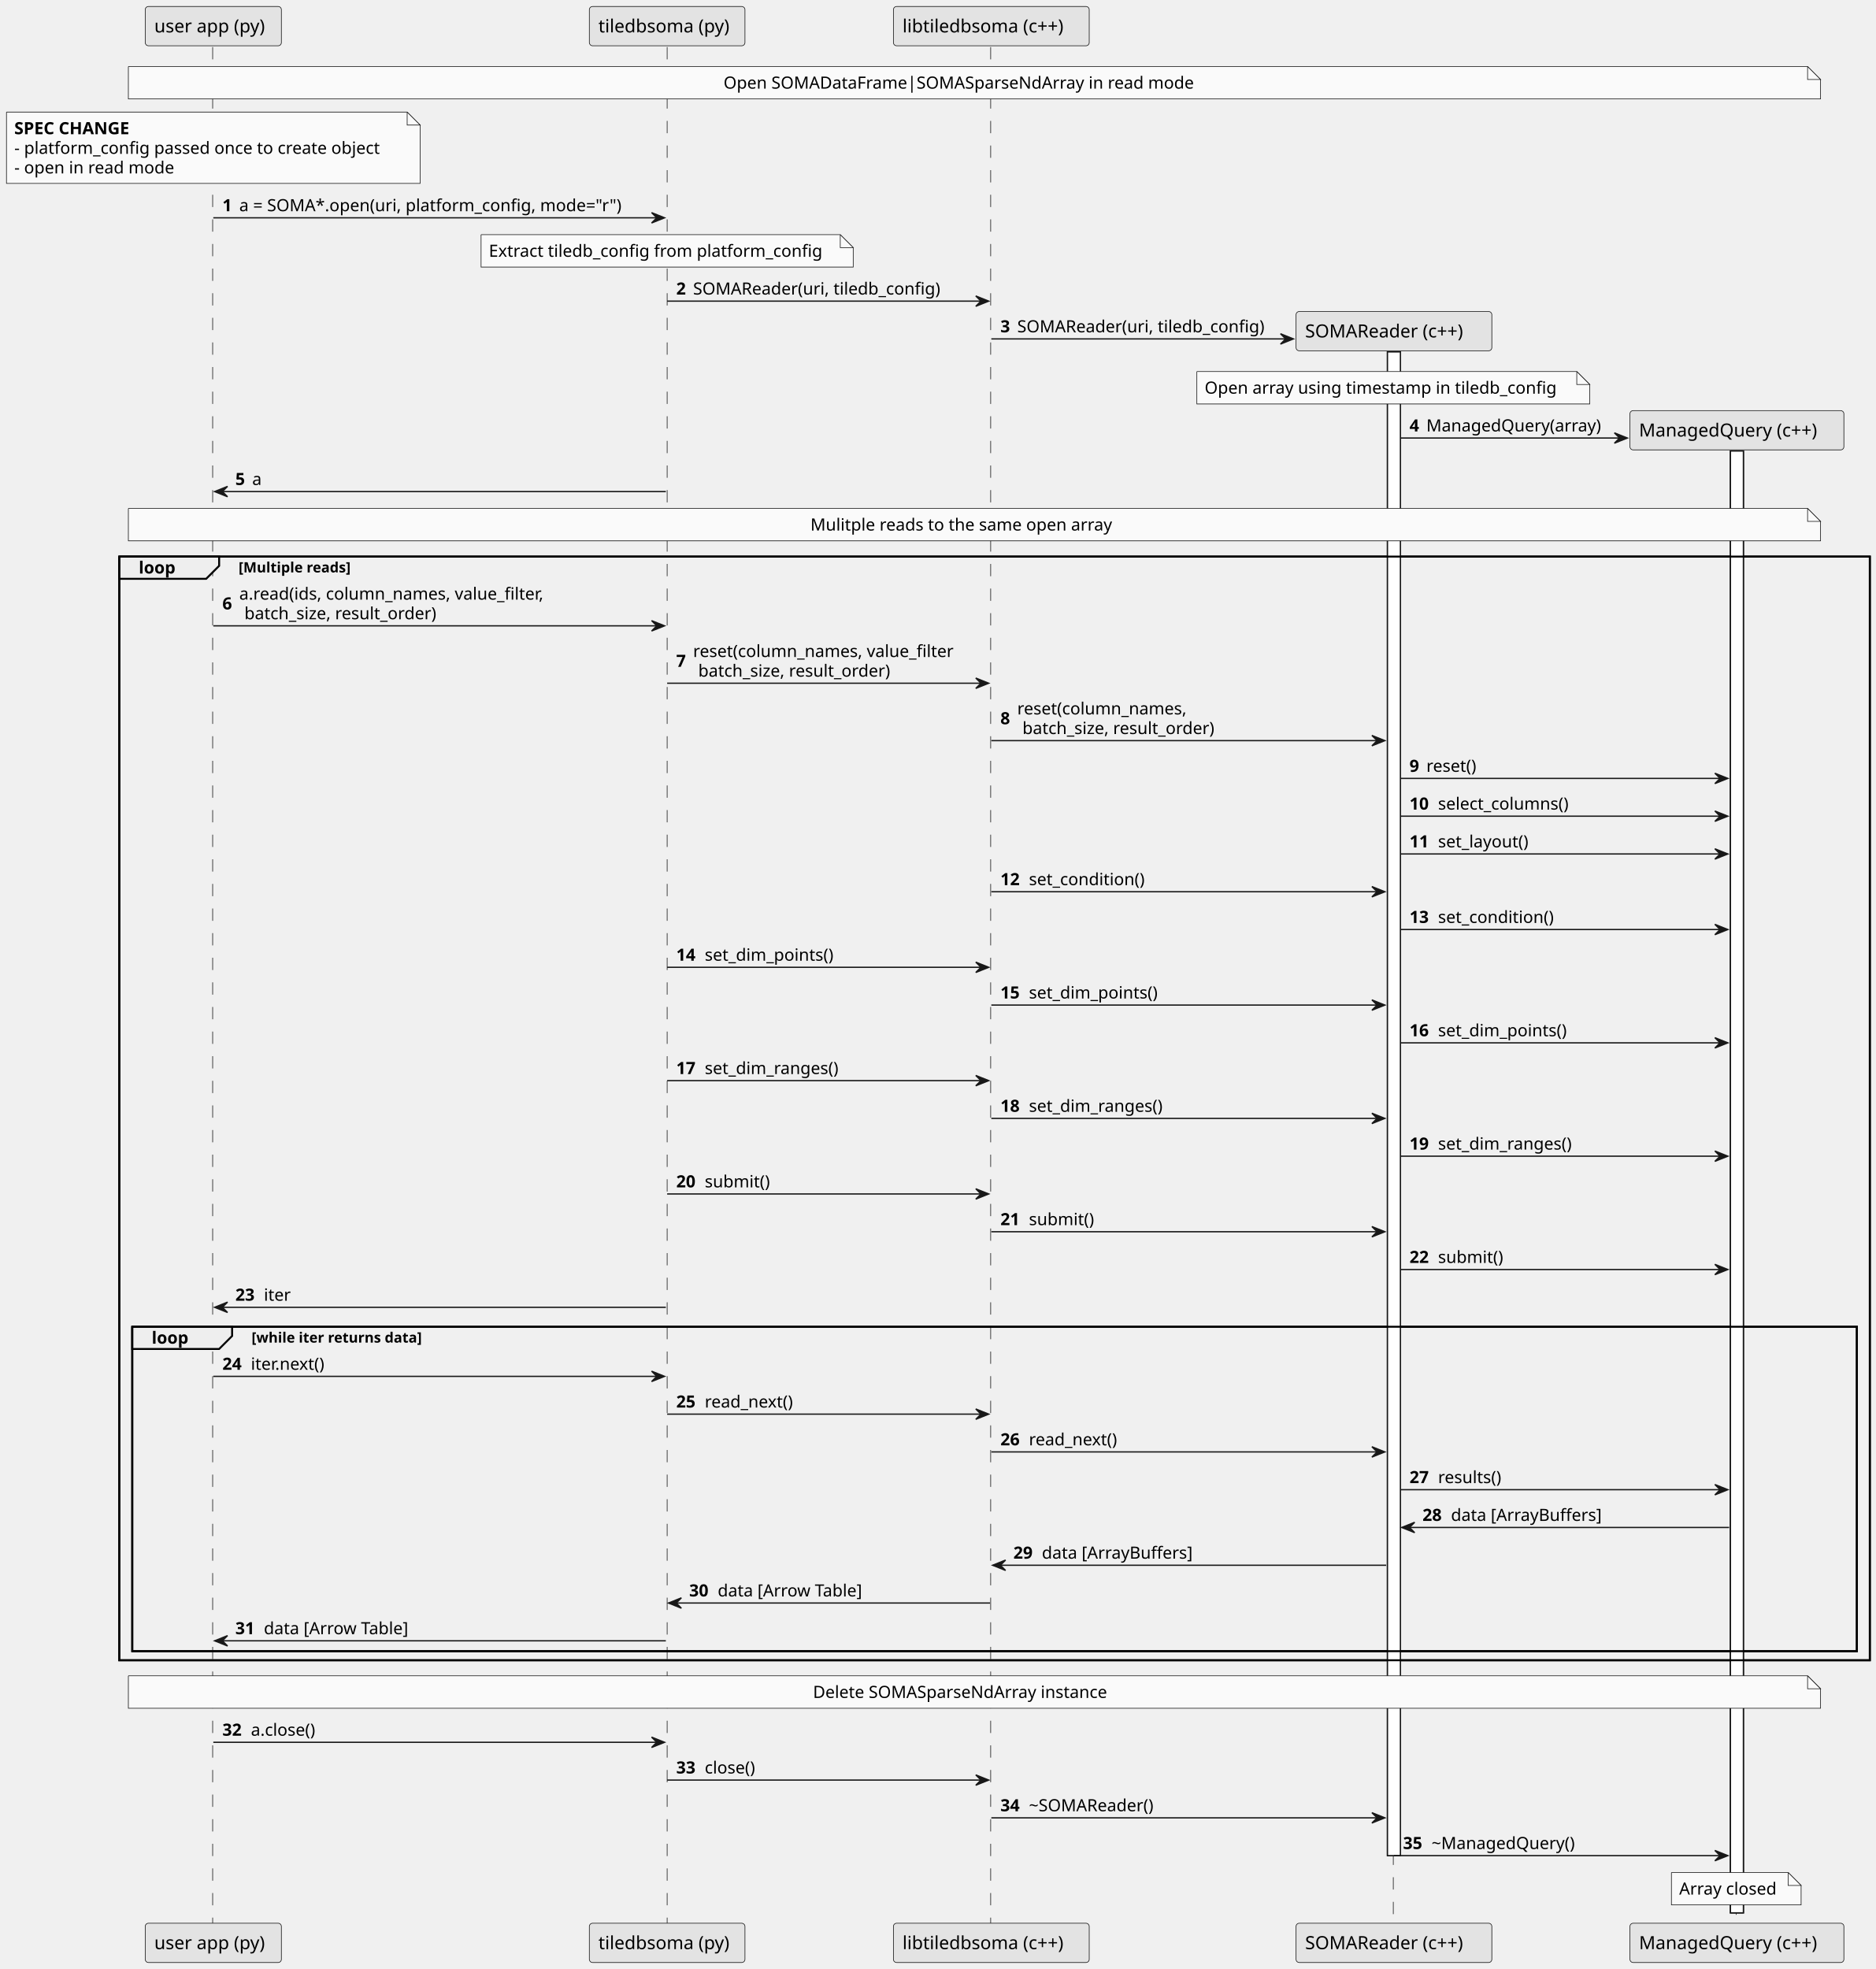
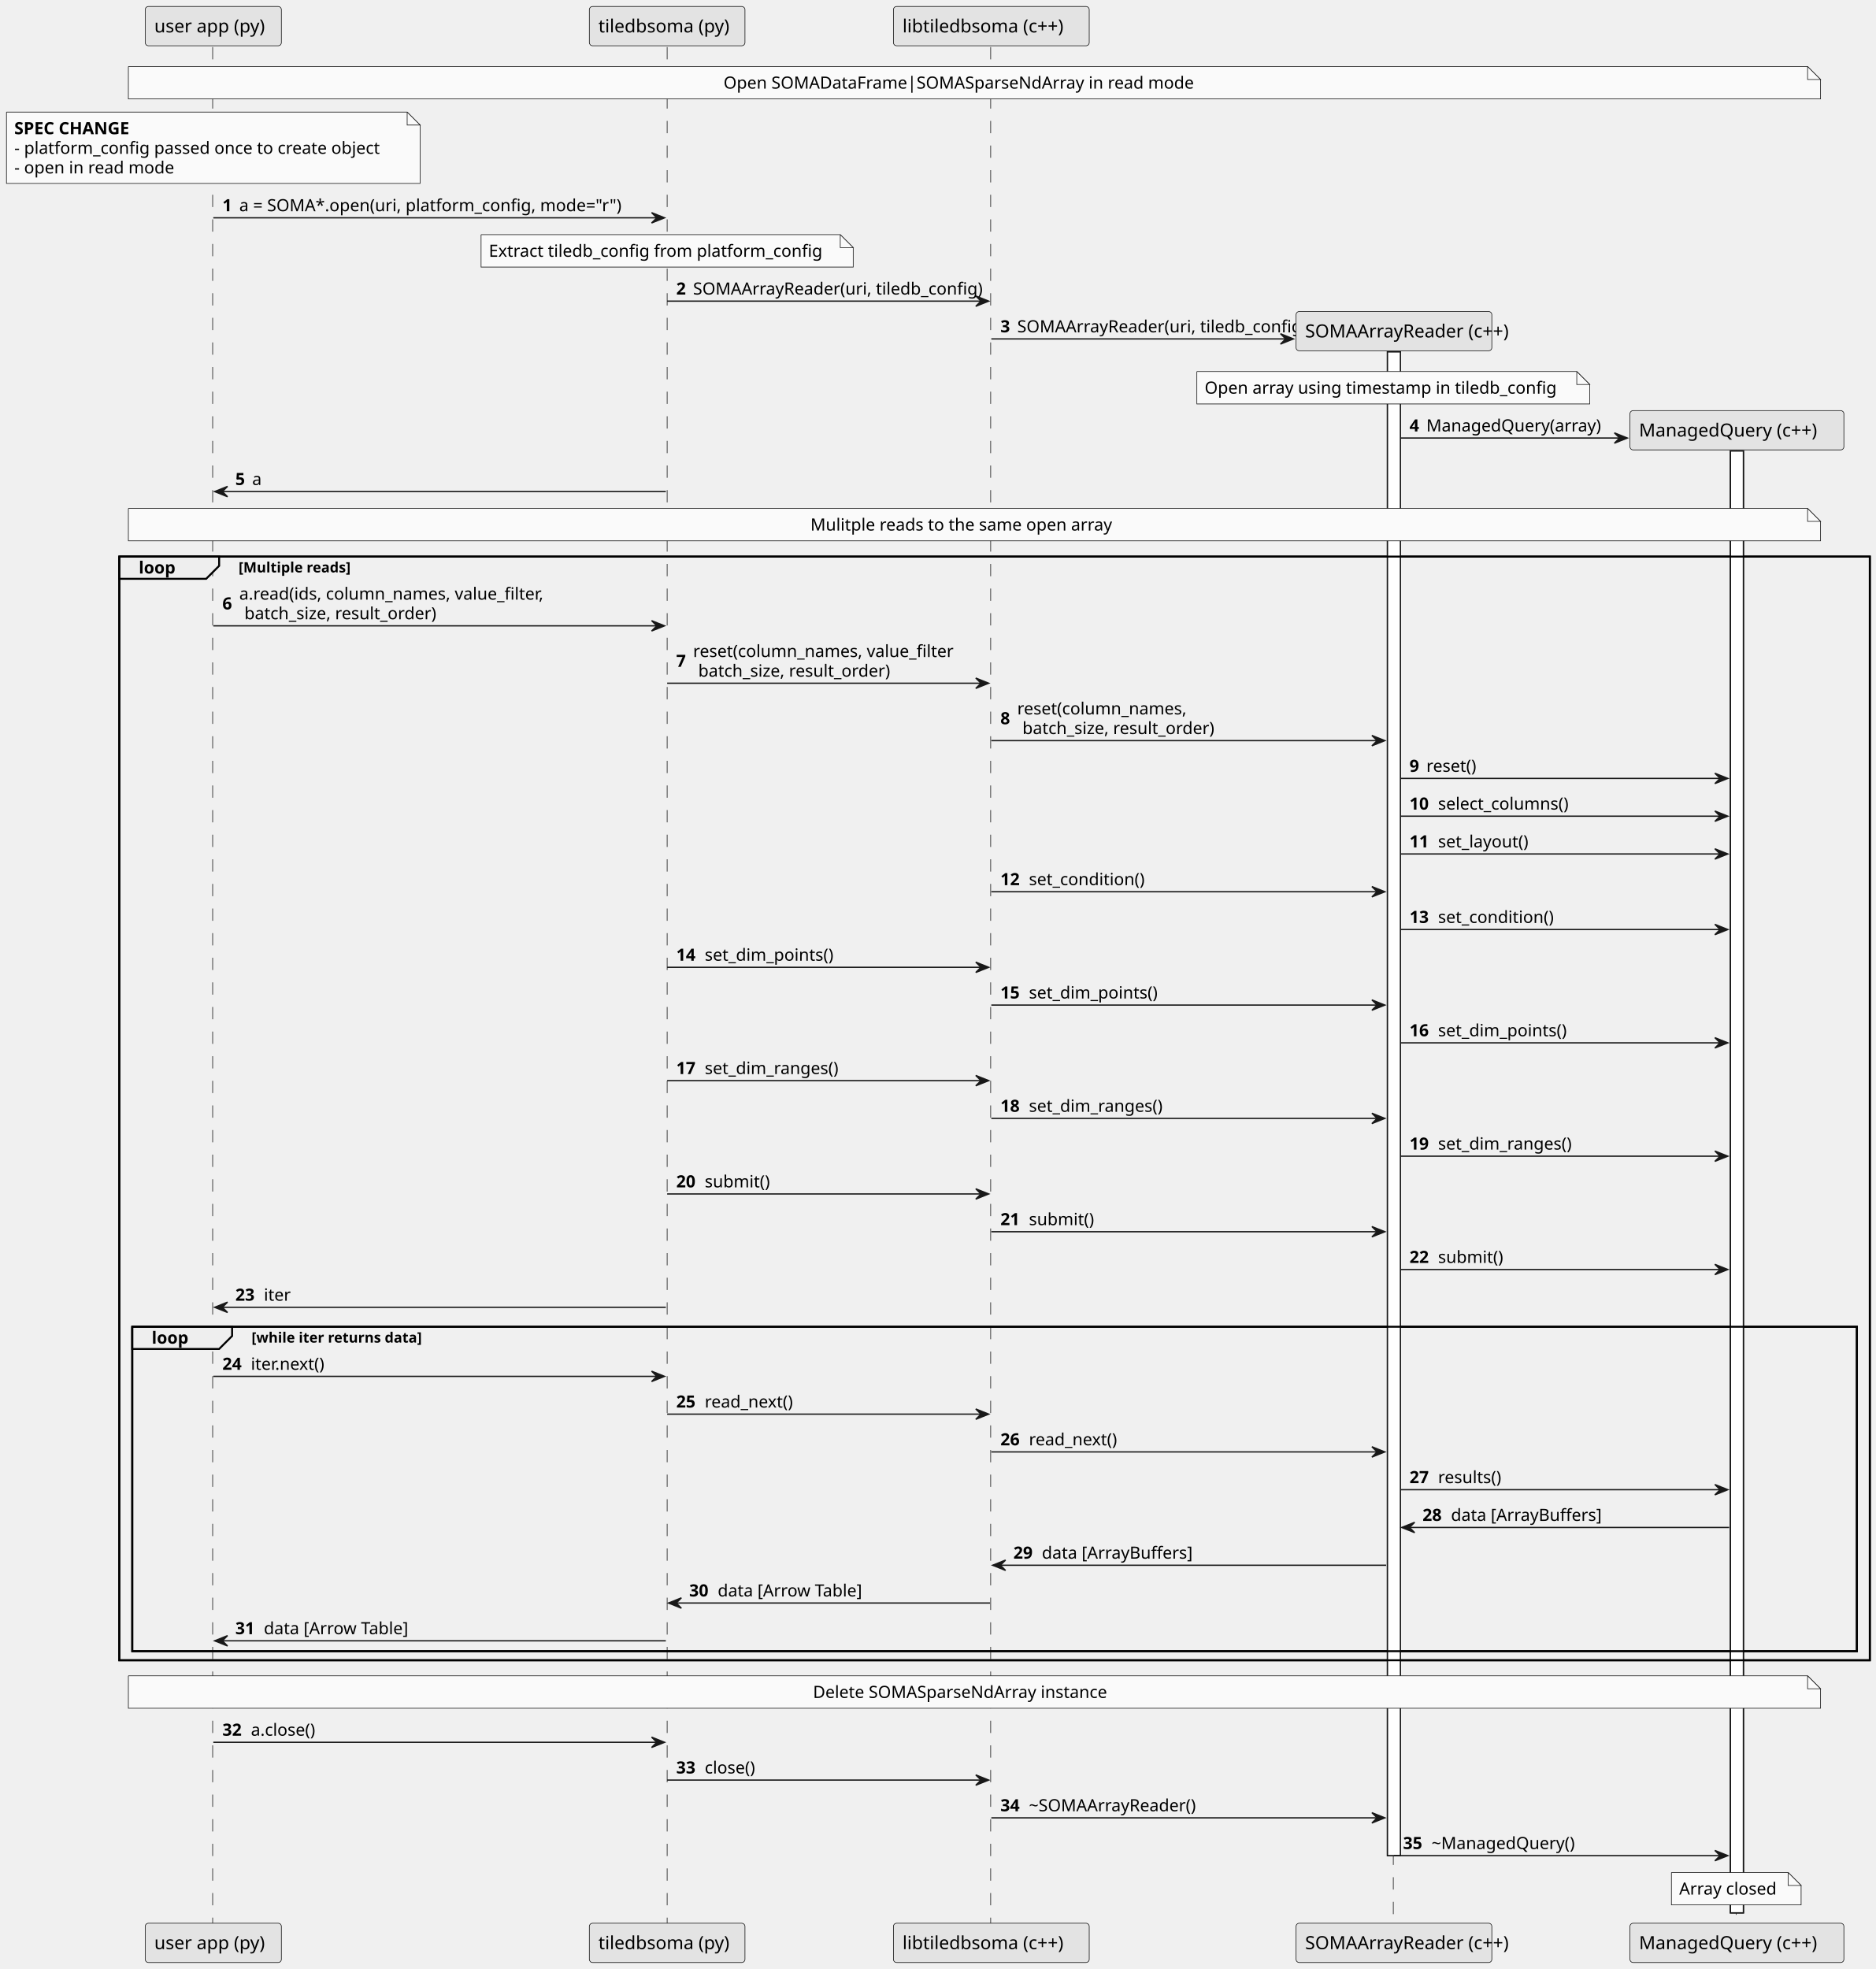
<svg xmlns="http://www.w3.org/2000/svg" contentStyleType="text/css" height="800.301px" preserveAspectRatio="none" style="width:762px;height:800px;background:#FFFFFF;" version="1.1" viewBox="0 0 762 800" width="762.893px" zoomAndPan="magnify">
  <defs />
  <g>
    <rect fill="#FFFFFF" height="610.968" style="stroke:#181818;stroke-width:0.527;" width="5.269" x="563.74" y="142.968" />
    <rect fill="#FFFFFF" height="593.952" style="stroke:#181818;stroke-width:0.527;" width="5.269" x="703.095" y="183.236" />
    <rect fill="none" height="448.42" style="stroke:#000000;stroke-width:0.79;" width="711.261" x="48.471" y="226.138" />
    <rect fill="none" height="131.818" style="stroke:#000000;stroke-width:0.79;" width="700.724" x="53.74" y="539.052" />
    <line style="stroke:#181818;stroke-width:0.263;stroke-dasharray:5.0,5.0;" x1="86.405" x2="86.405" y1="19.123" y2="781.93" />
    <line style="stroke:#181818;stroke-width:0.263;stroke-dasharray:5.0,5.0;" x1="271.07" x2="271.07" y1="19.123" y2="781.93" />
    <line style="stroke:#181818;stroke-width:0.263;stroke-dasharray:5.0,5.0;" x1="402.521" x2="402.521" y1="19.123" y2="781.93" />
    <line style="stroke:#181818;stroke-width:0.263;stroke-dasharray:5.0,5.0;" x1="566.111" x2="566.111" y1="142.713" y2="781.93" />
    <line style="stroke:#181818;stroke-width:0.263;stroke-dasharray:5.0,5.0;" x1="705.466" x2="705.466" y1="182.981" y2="781.93" />
    <rect fill="#E3E3E3" height="15.962" rx="1.317" ry="1.317" style="stroke:#181818;stroke-width:0.263;" width="55.32" x="59.008" y="2.634" />
    <text fill="#000000" font-family="sans-serif" font-size="7.376" lengthAdjust="spacing" textLength="47.944" x="62.696" y="13.169">user app (py)</text>
    <rect fill="#E3E3E3" height="15.962" rx="1.317" ry="1.317" style="stroke:#181818;stroke-width:0.263;" width="55.32" x="59.008" y="781.404" />
    <text fill="#000000" font-family="sans-serif" font-size="7.376" lengthAdjust="spacing" textLength="47.944" x="62.696" y="791.938">user app (py)</text>
    <rect fill="#E3E3E3" height="15.962" rx="1.317" ry="1.317" style="stroke:#181818;stroke-width:0.263;" width="63.223" x="239.458" y="2.634" />
    <text fill="#000000" font-family="sans-serif" font-size="7.376" lengthAdjust="spacing" textLength="55.847" x="243.146" y="13.169">tiledbsoma (py)</text>
    <rect fill="#E3E3E3" height="15.962" rx="1.317" ry="1.317" style="stroke:#181818;stroke-width:0.263;" width="63.223" x="239.458" y="781.404" />
    <text fill="#000000" font-family="sans-serif" font-size="7.376" lengthAdjust="spacing" textLength="55.847" x="243.146" y="791.938">tiledbsoma (py)</text>
    <rect fill="#E3E3E3" height="15.962" rx="1.317" ry="1.317" style="stroke:#181818;stroke-width:0.263;" width="79.556" x="363.007" y="2.634" />
    <text fill="#000000" font-family="sans-serif" font-size="7.376" lengthAdjust="spacing" textLength="72.18" x="366.695" y="13.169">libtiledbsoma (c++)</text>
    <rect fill="#E3E3E3" height="15.962" rx="1.317" ry="1.317" style="stroke:#181818;stroke-width:0.263;" width="79.556" x="363.007" y="781.404" />
    <text fill="#000000" font-family="sans-serif" font-size="7.376" lengthAdjust="spacing" textLength="72.18" x="366.695" y="791.938">libtiledbsoma (c++)</text>
    <rect fill="#E3E3E3" height="15.962" rx="1.317" ry="1.317" style="stroke:#181818;stroke-width:0.263;" width="79.556" x="526.597" y="781.404" />
-     <text fill="#000000" font-family="sans-serif" font-size="7.376" lengthAdjust="spacing" textLength="72.18" x="530.285" y="791.938">SOMAReader (c++)</text>
+     <text fill="#000000" font-family="sans-serif" font-size="7.376" lengthAdjust="spacing" textLength="72.18" x="530.285" y="791.938">SOMAArrayReader (c++)</text>
    <rect fill="#E3E3E3" height="15.962" rx="1.317" ry="1.317" style="stroke:#181818;stroke-width:0.263;" width="86.932" x="662.263" y="781.404" />
    <text fill="#000000" font-family="sans-serif" font-size="7.376" lengthAdjust="spacing" textLength="79.556" x="665.951" y="791.938">ManagedQuery (c++)</text>
    <rect fill="#FFFFFF" height="610.968" style="stroke:#181818;stroke-width:0.527;" width="5.269" x="563.74" y="142.968" />
    <rect fill="#FFFFFF" height="593.952" style="stroke:#181818;stroke-width:0.527;" width="5.269" x="703.095" y="183.236" />
    <path d="M52.159,27.026 L52.159,40.198 L739.712,40.198 L739.712,32.295 L734.443,27.026 L52.159,27.026 " fill="#FAFAFA" style="stroke:#181818;stroke-width:0.263;" />
    <path d="M734.443,27.026 L734.443,32.295 L739.712,32.295 L734.443,27.026 " fill="#FAFAFA" style="stroke:#181818;stroke-width:0.263;" />
    <text fill="#000000" font-family="sans-serif" font-size="6.849" lengthAdjust="spacing" textLength="199.153" x="293.988" y="36.018">Open SOMADataFrame|SOMASparseNdArray in read mode</text>
    <path d="M2.634,45.536 L2.634,74.514 L170.703,74.514 L170.703,50.805 L165.434,45.536 L2.634,45.536 " fill="#FAFAFA" style="stroke:#181818;stroke-width:0.263;" />
    <path d="M165.434,45.536 L165.434,50.805 L170.703,50.805 L165.434,45.536 " fill="#FAFAFA" style="stroke:#181818;stroke-width:0.263;" />
    <text fill="#000000" font-family="sans-serif" font-size="6.849" font-weight="bold" lengthAdjust="spacing" textLength="55.32" x="5.795" y="54.528">SPEC CHANGE</text>
    <text fill="#000000" font-family="sans-serif" font-size="6.849" lengthAdjust="spacing" textLength="157.004" x="5.795" y="62.501">- platform_config passed once to create object</text>
    <text fill="#000000" font-family="sans-serif" font-size="6.849" lengthAdjust="spacing" textLength="68.492" x="5.795" y="70.474">- open in read mode</text>
    <polygon fill="#181818" points="264.747,86.385,270.016,88.492,264.747,90.599,266.855,88.492" style="stroke:#181818;stroke-width:0.527;" />
    <line style="stroke:#181818;stroke-width:0.527;" x1="86.668" x2="267.908" y1="88.492" y2="88.492" />
    <text fill="#000000" font-family="sans-serif" font-size="6.849" font-weight="bold" lengthAdjust="spacing" textLength="4.742" x="90.356" y="85.823">1</text>
    <text fill="#000000" font-family="sans-serif" font-size="6.849" lengthAdjust="spacing" textLength="164.907" x="97.206" y="85.823">a = SOMA*.open(uri, platform_config, mode="r")</text>
    <path d="M195.465,95.341 L195.465,108.513 L346.674,108.513 L346.674,100.61 L341.405,95.341 L195.465,95.341 " fill="#FAFAFA" style="stroke:#181818;stroke-width:0.263;" />
    <path d="M341.405,95.341 L341.405,100.61 L346.674,100.61 L341.405,95.341 " fill="#FAFAFA" style="stroke:#181818;stroke-width:0.263;" />
    <text fill="#000000" font-family="sans-serif" font-size="6.849" lengthAdjust="spacing" textLength="140.145" x="198.626" y="104.333">Extract tiledb_config from platform_config</text>
    <polygon fill="#181818" points="396.462,120.243,401.731,122.351,396.462,124.458,398.57,122.351" style="stroke:#181818;stroke-width:0.527;" />
    <line style="stroke:#181818;stroke-width:0.527;" x1="271.07" x2="399.623" y1="122.351" y2="122.351" />
    <text fill="#000000" font-family="sans-serif" font-size="6.849" font-weight="bold" lengthAdjust="spacing" textLength="4.742" x="274.757" y="119.682">2</text>
-     <text fill="#000000" font-family="sans-serif" font-size="6.849" lengthAdjust="spacing" textLength="104.318" x="281.607" y="119.682">SOMAReader(uri, tiledb_config)</text>
+     <text fill="#000000" font-family="sans-serif" font-size="6.849" lengthAdjust="spacing" textLength="104.318" x="281.607" y="119.682">SOMAArrayReader(uri, tiledb_config)</text>
    <polygon fill="#181818" points="520.274,135.592,525.543,137.7,520.274,139.807,522.382,137.7" style="stroke:#181818;stroke-width:0.527;" />
    <line style="stroke:#181818;stroke-width:0.527;" x1="402.784" x2="523.436" y1="137.7" y2="137.7" />
    <text fill="#000000" font-family="sans-serif" font-size="6.849" font-weight="bold" lengthAdjust="spacing" textLength="4.742" x="406.473" y="135.031">3</text>
-     <text fill="#000000" font-family="sans-serif" font-size="6.849" lengthAdjust="spacing" textLength="104.318" x="413.322" y="135.031">SOMAReader(uri, tiledb_config)</text>
+     <text fill="#000000" font-family="sans-serif" font-size="6.849" lengthAdjust="spacing" textLength="104.318" x="413.322" y="135.031">SOMAArrayReader(uri, tiledb_config)</text>
    <rect fill="#E3E3E3" height="15.962" rx="1.317" ry="1.317" style="stroke:#181818;stroke-width:0.263;" width="79.556" x="526.597" y="126.566" />
-     <text fill="#000000" font-family="sans-serif" font-size="7.376" lengthAdjust="spacing" textLength="72.18" x="530.285" y="137.1">SOMAReader (c++)</text>
+     <text fill="#000000" font-family="sans-serif" font-size="7.376" lengthAdjust="spacing" textLength="72.18" x="530.285" y="137.1">SOMAArrayReader (c++)</text>
    <path d="M486.292,150.958 L486.292,164.129 L645.931,164.129 L645.931,156.226 L640.662,150.958 L486.292,150.958 " fill="#FAFAFA" style="stroke:#181818;stroke-width:0.263;" />
    <path d="M640.662,150.958 L640.662,156.226 L645.931,156.226 L640.662,150.958 " fill="#FAFAFA" style="stroke:#181818;stroke-width:0.263;" />
    <text fill="#000000" font-family="sans-serif" font-size="6.849" lengthAdjust="spacing" textLength="148.575" x="489.453" y="159.95">Open array using timestamp in tiledb_config</text>
    <polygon fill="#181818" points="655.941,175.86,661.209,177.968,655.941,180.075,658.048,177.968" style="stroke:#181818;stroke-width:0.527;" />
    <line style="stroke:#181818;stroke-width:0.527;" x1="569.009" x2="659.102" y1="177.968" y2="177.968" />
    <text fill="#000000" font-family="sans-serif" font-size="6.849" font-weight="bold" lengthAdjust="spacing" textLength="4.742" x="572.697" y="175.298">4</text>
    <text fill="#000000" font-family="sans-serif" font-size="6.849" lengthAdjust="spacing" textLength="73.76" x="579.546" y="175.298">ManagedQuery(array)</text>
    <rect fill="#E3E3E3" height="15.962" rx="1.317" ry="1.317" style="stroke:#181818;stroke-width:0.263;" width="86.932" x="662.263" y="166.833" />
    <text fill="#000000" font-family="sans-serif" font-size="7.376" lengthAdjust="spacing" textLength="79.556" x="665.951" y="177.368">ManagedQuery (c++)</text>
    <polygon fill="#181818" points="92.464,197.618,87.195,199.725,92.464,201.833,90.356,199.725" style="stroke:#181818;stroke-width:0.527;" />
    <line style="stroke:#181818;stroke-width:0.527;" x1="89.303" x2="270.543" y1="199.725" y2="199.725" />
    <text fill="#000000" font-family="sans-serif" font-size="6.849" font-weight="bold" lengthAdjust="spacing" textLength="4.742" x="95.625" y="197.056">5</text>
    <text fill="#000000" font-family="sans-serif" font-size="6.849" lengthAdjust="spacing" textLength="4.215" x="102.474" y="197.056">a</text>
    <path d="M52.159,206.574 L52.159,219.746 L739.712,219.746 L739.712,211.843 L734.443,206.574 L52.159,206.574 " fill="#FAFAFA" style="stroke:#181818;stroke-width:0.263;" />
    <path d="M734.443,206.574 L734.443,211.843 L739.712,211.843 L734.443,206.574 " fill="#FAFAFA" style="stroke:#181818;stroke-width:0.263;" />
    <text fill="#000000" font-family="sans-serif" font-size="6.849" lengthAdjust="spacing" textLength="128.554" x="329.288" y="215.566">Mulitple reads to the same open array</text>
    <path d="M48.471,226.138 L89.039,226.138 L89.039,229.896 L83.771,235.165 L48.471,235.165 L48.471,226.138 " fill="#EEEEEE" style="stroke:#000000;stroke-width:0.79;" />
    <rect fill="none" height="448.42" style="stroke:#000000;stroke-width:0.79;" width="711.261" x="48.471" y="226.138" />
    <text fill="#000000" font-family="sans-serif" font-size="6.849" font-weight="bold" lengthAdjust="spacing" textLength="16.86" x="56.374" y="233.023">loop</text>
    <text fill="#000000" font-family="sans-serif" font-size="5.795" font-weight="bold" lengthAdjust="spacing" textLength="53.74" x="96.942" y="232.571">[Multiple reads]</text>
    <polygon fill="#181818" points="264.747,252.164,270.016,254.272,264.747,256.379,266.855,254.272" style="stroke:#181818;stroke-width:0.527;" />
    <line style="stroke:#181818;stroke-width:0.527;" x1="86.668" x2="267.908" y1="254.272" y2="254.272" />
    <text fill="#000000" font-family="sans-serif" font-size="6.849" font-weight="bold" lengthAdjust="spacing" textLength="4.742" x="90.356" y="247.616">6</text>
    <text fill="#000000" font-family="sans-serif" font-size="6.849" lengthAdjust="spacing" textLength="132.242" x="97.206" y="243.63">a.read(ids, column_names, value_filter,</text>
    <text fill="#000000" font-family="sans-serif" font-size="6.849" lengthAdjust="spacing" textLength="83.244" x="99.313" y="251.603">batch_size, result_order)</text>
    <polygon fill="#181818" points="396.462,275.486,401.731,277.594,396.462,279.701,398.57,277.594" style="stroke:#181818;stroke-width:0.527;" />
    <line style="stroke:#181818;stroke-width:0.527;" x1="271.07" x2="399.623" y1="277.594" y2="277.594" />
    <text fill="#000000" font-family="sans-serif" font-size="6.849" font-weight="bold" lengthAdjust="spacing" textLength="4.742" x="274.757" y="270.938">7</text>
    <text fill="#000000" font-family="sans-serif" font-size="6.849" lengthAdjust="spacing" textLength="112.221" x="281.607" y="266.952">reset(column_names, value_filter</text>
    <text fill="#000000" font-family="sans-serif" font-size="6.849" lengthAdjust="spacing" textLength="83.244" x="283.714" y="274.925">batch_size, result_order)</text>
    <polygon fill="#181818" points="557.418,298.808,562.687,300.915,557.418,303.023,559.525,300.915" style="stroke:#181818;stroke-width:0.527;" />
    <line style="stroke:#181818;stroke-width:0.527;" x1="402.784" x2="560.579" y1="300.915" y2="300.915" />
    <text fill="#000000" font-family="sans-serif" font-size="6.849" font-weight="bold" lengthAdjust="spacing" textLength="4.742" x="406.473" y="294.26">8</text>
    <text fill="#000000" font-family="sans-serif" font-size="6.849" lengthAdjust="spacing" textLength="73.76" x="413.322" y="290.273">reset(column_names,</text>
    <text fill="#000000" font-family="sans-serif" font-size="6.849" lengthAdjust="spacing" textLength="83.244" x="415.429" y="298.246">batch_size, result_order)</text>
    <polygon fill="#181818" points="696.773,314.157,702.041,316.264,696.773,318.372,698.88,316.264" style="stroke:#181818;stroke-width:0.527;" />
    <line style="stroke:#181818;stroke-width:0.527;" x1="569.009" x2="699.934" y1="316.264" y2="316.264" />
    <text fill="#000000" font-family="sans-serif" font-size="6.849" font-weight="bold" lengthAdjust="spacing" textLength="4.742" x="572.697" y="313.595">9</text>
    <text fill="#000000" font-family="sans-serif" font-size="6.849" lengthAdjust="spacing" textLength="22.655" x="579.546" y="313.595">reset()</text>
    <polygon fill="#181818" points="696.773,329.506,702.041,331.613,696.773,333.721,698.88,331.613" style="stroke:#181818;stroke-width:0.527;" />
    <line style="stroke:#181818;stroke-width:0.527;" x1="569.009" x2="699.934" y1="331.613" y2="331.613" />
    <text fill="#000000" font-family="sans-serif" font-size="6.849" font-weight="bold" lengthAdjust="spacing" textLength="9.483" x="572.697" y="328.944">10</text>
    <text fill="#000000" font-family="sans-serif" font-size="6.849" lengthAdjust="spacing" textLength="57.428" x="584.288" y="328.944">select_columns()</text>
    <polygon fill="#181818" points="696.773,344.855,702.041,346.962,696.773,349.07,698.88,346.962" style="stroke:#181818;stroke-width:0.527;" />
    <line style="stroke:#181818;stroke-width:0.527;" x1="569.009" x2="699.934" y1="346.962" y2="346.962" />
    <text fill="#000000" font-family="sans-serif" font-size="6.849" font-weight="bold" lengthAdjust="spacing" textLength="9.483" x="572.697" y="344.293">11</text>
    <text fill="#000000" font-family="sans-serif" font-size="6.849" lengthAdjust="spacing" textLength="40.041" x="584.288" y="344.293">set_layout()</text>
    <polygon fill="#181818" points="557.418,360.204,562.687,362.311,557.418,364.418,559.525,362.311" style="stroke:#181818;stroke-width:0.527;" />
    <line style="stroke:#181818;stroke-width:0.527;" x1="402.784" x2="560.579" y1="362.311" y2="362.311" />
    <text fill="#000000" font-family="sans-serif" font-size="6.849" font-weight="bold" lengthAdjust="spacing" textLength="9.483" x="406.473" y="359.642">12</text>
    <text fill="#000000" font-family="sans-serif" font-size="6.849" lengthAdjust="spacing" textLength="50.052" x="418.063" y="359.642">set_condition()</text>
    <polygon fill="#181818" points="696.773,375.553,702.041,377.66,696.773,379.767,698.88,377.66" style="stroke:#181818;stroke-width:0.527;" />
    <line style="stroke:#181818;stroke-width:0.527;" x1="569.009" x2="699.934" y1="377.66" y2="377.66" />
    <text fill="#000000" font-family="sans-serif" font-size="6.849" font-weight="bold" lengthAdjust="spacing" textLength="9.483" x="572.697" y="374.991">13</text>
    <text fill="#000000" font-family="sans-serif" font-size="6.849" lengthAdjust="spacing" textLength="50.052" x="584.288" y="374.991">set_condition()</text>
    <polygon fill="#181818" points="396.462,390.901,401.731,393.009,396.462,395.116,398.57,393.009" style="stroke:#181818;stroke-width:0.527;" />
    <line style="stroke:#181818;stroke-width:0.527;" x1="271.07" x2="399.623" y1="393.009" y2="393.009" />
    <text fill="#000000" font-family="sans-serif" font-size="6.849" font-weight="bold" lengthAdjust="spacing" textLength="9.483" x="274.757" y="390.34">14</text>
    <text fill="#000000" font-family="sans-serif" font-size="6.849" lengthAdjust="spacing" textLength="56.374" x="286.349" y="390.34">set_dim_points()</text>
    <polygon fill="#181818" points="557.418,406.25,562.687,408.358,557.418,410.465,559.525,408.358" style="stroke:#181818;stroke-width:0.527;" />
    <line style="stroke:#181818;stroke-width:0.527;" x1="402.784" x2="560.579" y1="408.358" y2="408.358" />
    <text fill="#000000" font-family="sans-serif" font-size="6.849" font-weight="bold" lengthAdjust="spacing" textLength="9.483" x="406.473" y="405.689">15</text>
    <text fill="#000000" font-family="sans-serif" font-size="6.849" lengthAdjust="spacing" textLength="56.374" x="418.063" y="405.689">set_dim_points()</text>
    <polygon fill="#181818" points="696.773,421.599,702.041,423.707,696.773,425.814,698.88,423.707" style="stroke:#181818;stroke-width:0.527;" />
    <line style="stroke:#181818;stroke-width:0.527;" x1="569.009" x2="699.934" y1="423.707" y2="423.707" />
    <text fill="#000000" font-family="sans-serif" font-size="6.849" font-weight="bold" lengthAdjust="spacing" textLength="9.483" x="572.697" y="421.038">16</text>
    <text fill="#000000" font-family="sans-serif" font-size="6.849" lengthAdjust="spacing" textLength="56.374" x="584.288" y="421.038">set_dim_points()</text>
    <polygon fill="#181818" points="396.462,436.948,401.731,439.056,396.462,441.163,398.57,439.056" style="stroke:#181818;stroke-width:0.527;" />
    <line style="stroke:#181818;stroke-width:0.527;" x1="271.07" x2="399.623" y1="439.056" y2="439.056" />
    <text fill="#000000" font-family="sans-serif" font-size="6.849" font-weight="bold" lengthAdjust="spacing" textLength="9.483" x="274.757" y="436.387">17</text>
    <text fill="#000000" font-family="sans-serif" font-size="6.849" lengthAdjust="spacing" textLength="59.008" x="286.349" y="436.387">set_dim_ranges()</text>
    <polygon fill="#181818" points="557.418,452.297,562.687,454.404,557.418,456.512,559.525,454.404" style="stroke:#181818;stroke-width:0.527;" />
    <line style="stroke:#181818;stroke-width:0.527;" x1="402.784" x2="560.579" y1="454.404" y2="454.404" />
    <text fill="#000000" font-family="sans-serif" font-size="6.849" font-weight="bold" lengthAdjust="spacing" textLength="9.483" x="406.473" y="451.735">18</text>
    <text fill="#000000" font-family="sans-serif" font-size="6.849" lengthAdjust="spacing" textLength="59.008" x="418.063" y="451.735">set_dim_ranges()</text>
    <polygon fill="#181818" points="696.773,467.646,702.041,469.753,696.773,471.861,698.88,469.753" style="stroke:#181818;stroke-width:0.527;" />
    <line style="stroke:#181818;stroke-width:0.527;" x1="569.009" x2="699.934" y1="469.753" y2="469.753" />
    <text fill="#000000" font-family="sans-serif" font-size="6.849" font-weight="bold" lengthAdjust="spacing" textLength="9.483" x="572.697" y="467.084">19</text>
    <text fill="#000000" font-family="sans-serif" font-size="6.849" lengthAdjust="spacing" textLength="59.008" x="584.288" y="467.084">set_dim_ranges()</text>
    <polygon fill="#181818" points="396.462,482.995,401.731,485.102,396.462,487.21,398.57,485.102" style="stroke:#181818;stroke-width:0.527;" />
    <line style="stroke:#181818;stroke-width:0.527;" x1="271.07" x2="399.623" y1="485.102" y2="485.102" />
    <text fill="#000000" font-family="sans-serif" font-size="6.849" font-weight="bold" lengthAdjust="spacing" textLength="9.483" x="274.757" y="482.433">20</text>
    <text fill="#000000" font-family="sans-serif" font-size="6.849" lengthAdjust="spacing" textLength="28.45" x="286.349" y="482.433">submit()</text>
    <polygon fill="#181818" points="557.418,498.344,562.687,500.451,557.418,502.559,559.525,500.451" style="stroke:#181818;stroke-width:0.527;" />
    <line style="stroke:#181818;stroke-width:0.527;" x1="402.784" x2="560.579" y1="500.451" y2="500.451" />
    <text fill="#000000" font-family="sans-serif" font-size="6.849" font-weight="bold" lengthAdjust="spacing" textLength="9.483" x="406.473" y="497.782">21</text>
    <text fill="#000000" font-family="sans-serif" font-size="6.849" lengthAdjust="spacing" textLength="28.45" x="418.063" y="497.782">submit()</text>
    <polygon fill="#181818" points="696.773,513.693,702.041,515.8,696.773,517.908,698.88,515.8" style="stroke:#181818;stroke-width:0.527;" />
    <line style="stroke:#181818;stroke-width:0.527;" x1="569.009" x2="699.934" y1="515.8" y2="515.8" />
    <text fill="#000000" font-family="sans-serif" font-size="6.849" font-weight="bold" lengthAdjust="spacing" textLength="9.483" x="572.697" y="513.131">22</text>
    <text fill="#000000" font-family="sans-serif" font-size="6.849" lengthAdjust="spacing" textLength="28.45" x="584.288" y="513.131">submit()</text>
    <polygon fill="#181818" points="92.464,529.042,87.195,531.149,92.464,533.256,90.356,531.149" style="stroke:#181818;stroke-width:0.527;" />
    <line style="stroke:#181818;stroke-width:0.527;" x1="89.303" x2="270.543" y1="531.149" y2="531.149" />
    <text fill="#000000" font-family="sans-serif" font-size="6.849" font-weight="bold" lengthAdjust="spacing" textLength="9.483" x="95.625" y="528.48">23</text>
    <text fill="#000000" font-family="sans-serif" font-size="6.849" lengthAdjust="spacing" textLength="11.064" x="107.216" y="528.48">iter</text>
    <path d="M53.74,539.052 L94.308,539.052 L94.308,542.81 L89.039,548.079 L53.74,548.079 L53.74,539.052 " fill="#EEEEEE" style="stroke:#000000;stroke-width:0.79;" />
    <rect fill="none" height="131.818" style="stroke:#000000;stroke-width:0.79;" width="700.724" x="53.74" y="539.052" />
    <text fill="#000000" font-family="sans-serif" font-size="6.849" font-weight="bold" lengthAdjust="spacing" textLength="16.86" x="61.643" y="545.936">loop</text>
    <text fill="#000000" font-family="sans-serif" font-size="5.795" font-weight="bold" lengthAdjust="spacing" textLength="81.136" x="102.211" y="545.485">[while iter returns data]</text>
    <polygon fill="#181818" points="264.747,557.105,270.016,559.213,264.747,561.32,266.855,559.213" style="stroke:#181818;stroke-width:0.527;" />
    <line style="stroke:#181818;stroke-width:0.527;" x1="86.668" x2="267.908" y1="559.213" y2="559.213" />
    <text fill="#000000" font-family="sans-serif" font-size="6.849" font-weight="bold" lengthAdjust="spacing" textLength="9.483" x="90.356" y="556.544">24</text>
    <text fill="#000000" font-family="sans-serif" font-size="6.849" lengthAdjust="spacing" textLength="33.192" x="101.947" y="556.544">iter.next()</text>
    <polygon fill="#181818" points="396.462,572.454,401.731,574.562,396.462,576.669,398.57,574.562" style="stroke:#181818;stroke-width:0.527;" />
    <line style="stroke:#181818;stroke-width:0.527;" x1="271.07" x2="399.623" y1="574.562" y2="574.562" />
    <text fill="#000000" font-family="sans-serif" font-size="6.849" font-weight="bold" lengthAdjust="spacing" textLength="9.483" x="274.757" y="571.893">25</text>
    <text fill="#000000" font-family="sans-serif" font-size="6.849" lengthAdjust="spacing" textLength="38.988" x="286.349" y="571.893">read_next()</text>
    <polygon fill="#181818" points="557.418,587.803,562.687,589.91,557.418,592.018,559.525,589.91" style="stroke:#181818;stroke-width:0.527;" />
    <line style="stroke:#181818;stroke-width:0.527;" x1="402.784" x2="560.579" y1="589.91" y2="589.91" />
    <text fill="#000000" font-family="sans-serif" font-size="6.849" font-weight="bold" lengthAdjust="spacing" textLength="9.483" x="406.473" y="587.241">26</text>
    <text fill="#000000" font-family="sans-serif" font-size="6.849" lengthAdjust="spacing" textLength="38.988" x="418.063" y="587.241">read_next()</text>
    <polygon fill="#181818" points="696.773,603.152,702.041,605.259,696.773,607.367,698.88,605.259" style="stroke:#181818;stroke-width:0.527;" />
    <line style="stroke:#181818;stroke-width:0.527;" x1="569.009" x2="699.934" y1="605.259" y2="605.259" />
    <text fill="#000000" font-family="sans-serif" font-size="6.849" font-weight="bold" lengthAdjust="spacing" textLength="9.483" x="572.697" y="602.59">27</text>
    <text fill="#000000" font-family="sans-serif" font-size="6.849" lengthAdjust="spacing" textLength="27.924" x="584.288" y="602.59">results()</text>
    <polygon fill="#181818" points="574.804,618.501,569.536,620.608,574.804,622.716,572.697,620.608" style="stroke:#181818;stroke-width:0.527;" />
    <line style="stroke:#181818;stroke-width:0.527;" x1="571.643" x2="702.568" y1="620.608" y2="620.608" />
    <text fill="#000000" font-family="sans-serif" font-size="6.849" font-weight="bold" lengthAdjust="spacing" textLength="9.483" x="577.966" y="617.939">28</text>
    <text fill="#000000" font-family="sans-serif" font-size="6.849" lengthAdjust="spacing" textLength="64.277" x="589.556" y="617.939">data [ArrayBuffers]</text>
    <polygon fill="#181818" points="408.58,633.85,403.311,635.957,408.58,638.065,406.473,635.957" style="stroke:#181818;stroke-width:0.527;" />
    <line style="stroke:#181818;stroke-width:0.527;" x1="405.419" x2="563.213" y1="635.957" y2="635.957" />
    <text fill="#000000" font-family="sans-serif" font-size="6.849" font-weight="bold" lengthAdjust="spacing" textLength="9.483" x="411.741" y="633.288">29</text>
    <text fill="#000000" font-family="sans-serif" font-size="6.849" lengthAdjust="spacing" textLength="64.277" x="423.332" y="633.288">data [ArrayBuffers]</text>
    <polygon fill="#181818" points="276.865,649.199,271.596,651.306,276.865,653.413,274.757,651.306" style="stroke:#181818;stroke-width:0.527;" />
    <line style="stroke:#181818;stroke-width:0.527;" x1="273.704" x2="402.258" y1="651.306" y2="651.306" />
    <text fill="#000000" font-family="sans-serif" font-size="6.849" font-weight="bold" lengthAdjust="spacing" textLength="9.483" x="280.026" y="648.637">30</text>
    <text fill="#000000" font-family="sans-serif" font-size="6.849" lengthAdjust="spacing" textLength="61.643" x="291.617" y="648.637">data [Arrow Table]</text>
    <polygon fill="#181818" points="92.464,664.548,87.195,666.655,92.464,668.762,90.356,666.655" style="stroke:#181818;stroke-width:0.527;" />
    <line style="stroke:#181818;stroke-width:0.527;" x1="89.303" x2="270.543" y1="666.655" y2="666.655" />
    <text fill="#000000" font-family="sans-serif" font-size="6.849" font-weight="bold" lengthAdjust="spacing" textLength="9.483" x="95.625" y="663.986">31</text>
    <text fill="#000000" font-family="sans-serif" font-size="6.849" lengthAdjust="spacing" textLength="61.643" x="107.216" y="663.986">data [Arrow Table]</text>
    <path d="M52.159,680.88 L52.159,694.052 L739.712,694.052 L739.712,686.149 L734.443,680.88 L52.159,680.88 " fill="#FAFAFA" style="stroke:#181818;stroke-width:0.263;" />
    <path d="M734.443,680.88 L734.443,686.149 L739.712,686.149 L734.443,680.88 " fill="#FAFAFA" style="stroke:#181818;stroke-width:0.263;" />
    <text fill="#000000" font-family="sans-serif" font-size="6.849" lengthAdjust="spacing" textLength="126.446" x="330.341" y="689.872">Delete SOMASparseNdArray instance</text>
    <polygon fill="#181818" points="264.747,705.783,270.016,707.89,264.747,709.997,266.855,707.89" style="stroke:#181818;stroke-width:0.527;" />
    <line style="stroke:#181818;stroke-width:0.527;" x1="86.668" x2="267.908" y1="707.89" y2="707.89" />
    <text fill="#000000" font-family="sans-serif" font-size="6.849" font-weight="bold" lengthAdjust="spacing" textLength="9.483" x="90.356" y="705.221">32</text>
    <text fill="#000000" font-family="sans-serif" font-size="6.849" lengthAdjust="spacing" textLength="28.977" x="101.947" y="705.221">a.close()</text>
    <polygon fill="#181818" points="396.462,721.131,401.731,723.239,396.462,725.346,398.57,723.239" style="stroke:#181818;stroke-width:0.527;" />
    <line style="stroke:#181818;stroke-width:0.527;" x1="271.07" x2="399.623" y1="723.239" y2="723.239" />
    <text fill="#000000" font-family="sans-serif" font-size="6.849" font-weight="bold" lengthAdjust="spacing" textLength="9.483" x="274.757" y="720.57">33</text>
    <text fill="#000000" font-family="sans-serif" font-size="6.849" lengthAdjust="spacing" textLength="22.655" x="286.349" y="720.57">close()</text>
    <polygon fill="#181818" points="557.418,736.48,562.687,738.588,557.418,740.695,559.525,738.588" style="stroke:#181818;stroke-width:0.527;" />
    <line style="stroke:#181818;stroke-width:0.527;" x1="402.784" x2="560.579" y1="738.588" y2="738.588" />
    <text fill="#000000" font-family="sans-serif" font-size="6.849" font-weight="bold" lengthAdjust="spacing" textLength="9.483" x="406.473" y="735.919">34</text>
-     <text fill="#000000" font-family="sans-serif" font-size="6.849" lengthAdjust="spacing" textLength="55.32" x="418.063" y="735.919">~SOMAReader()</text>
+     <text fill="#000000" font-family="sans-serif" font-size="6.849" lengthAdjust="spacing" textLength="55.32" x="418.063" y="735.919">~SOMAArrayReader()</text>
    <polygon fill="#181818" points="696.773,751.829,702.041,753.937,696.773,756.044,698.88,753.937" style="stroke:#181818;stroke-width:0.527;" />
    <line style="stroke:#181818;stroke-width:0.527;" x1="566.375" x2="699.934" y1="753.937" y2="753.937" />
    <text fill="#000000" font-family="sans-serif" font-size="6.849" font-weight="bold" lengthAdjust="spacing" textLength="9.483" x="570.063" y="751.268">35</text>
    <text fill="#000000" font-family="sans-serif" font-size="6.849" lengthAdjust="spacing" textLength="62.169" x="581.654" y="751.268">~ManagedQuery()</text>
    <path d="M679.123,760.786 L679.123,773.957 L731.809,773.957 L731.809,766.055 L726.54,760.786 L679.123,760.786 " fill="#FAFAFA" style="stroke:#181818;stroke-width:0.263;" />
    <path d="M726.54,760.786 L726.54,766.055 L731.809,766.055 L726.54,760.786 " fill="#FAFAFA" style="stroke:#181818;stroke-width:0.263;" />
    <text fill="#000000" font-family="sans-serif" font-size="6.849" lengthAdjust="spacing" textLength="41.622" x="682.284" y="769.778">Array closed</text>
  </g>
</svg>
